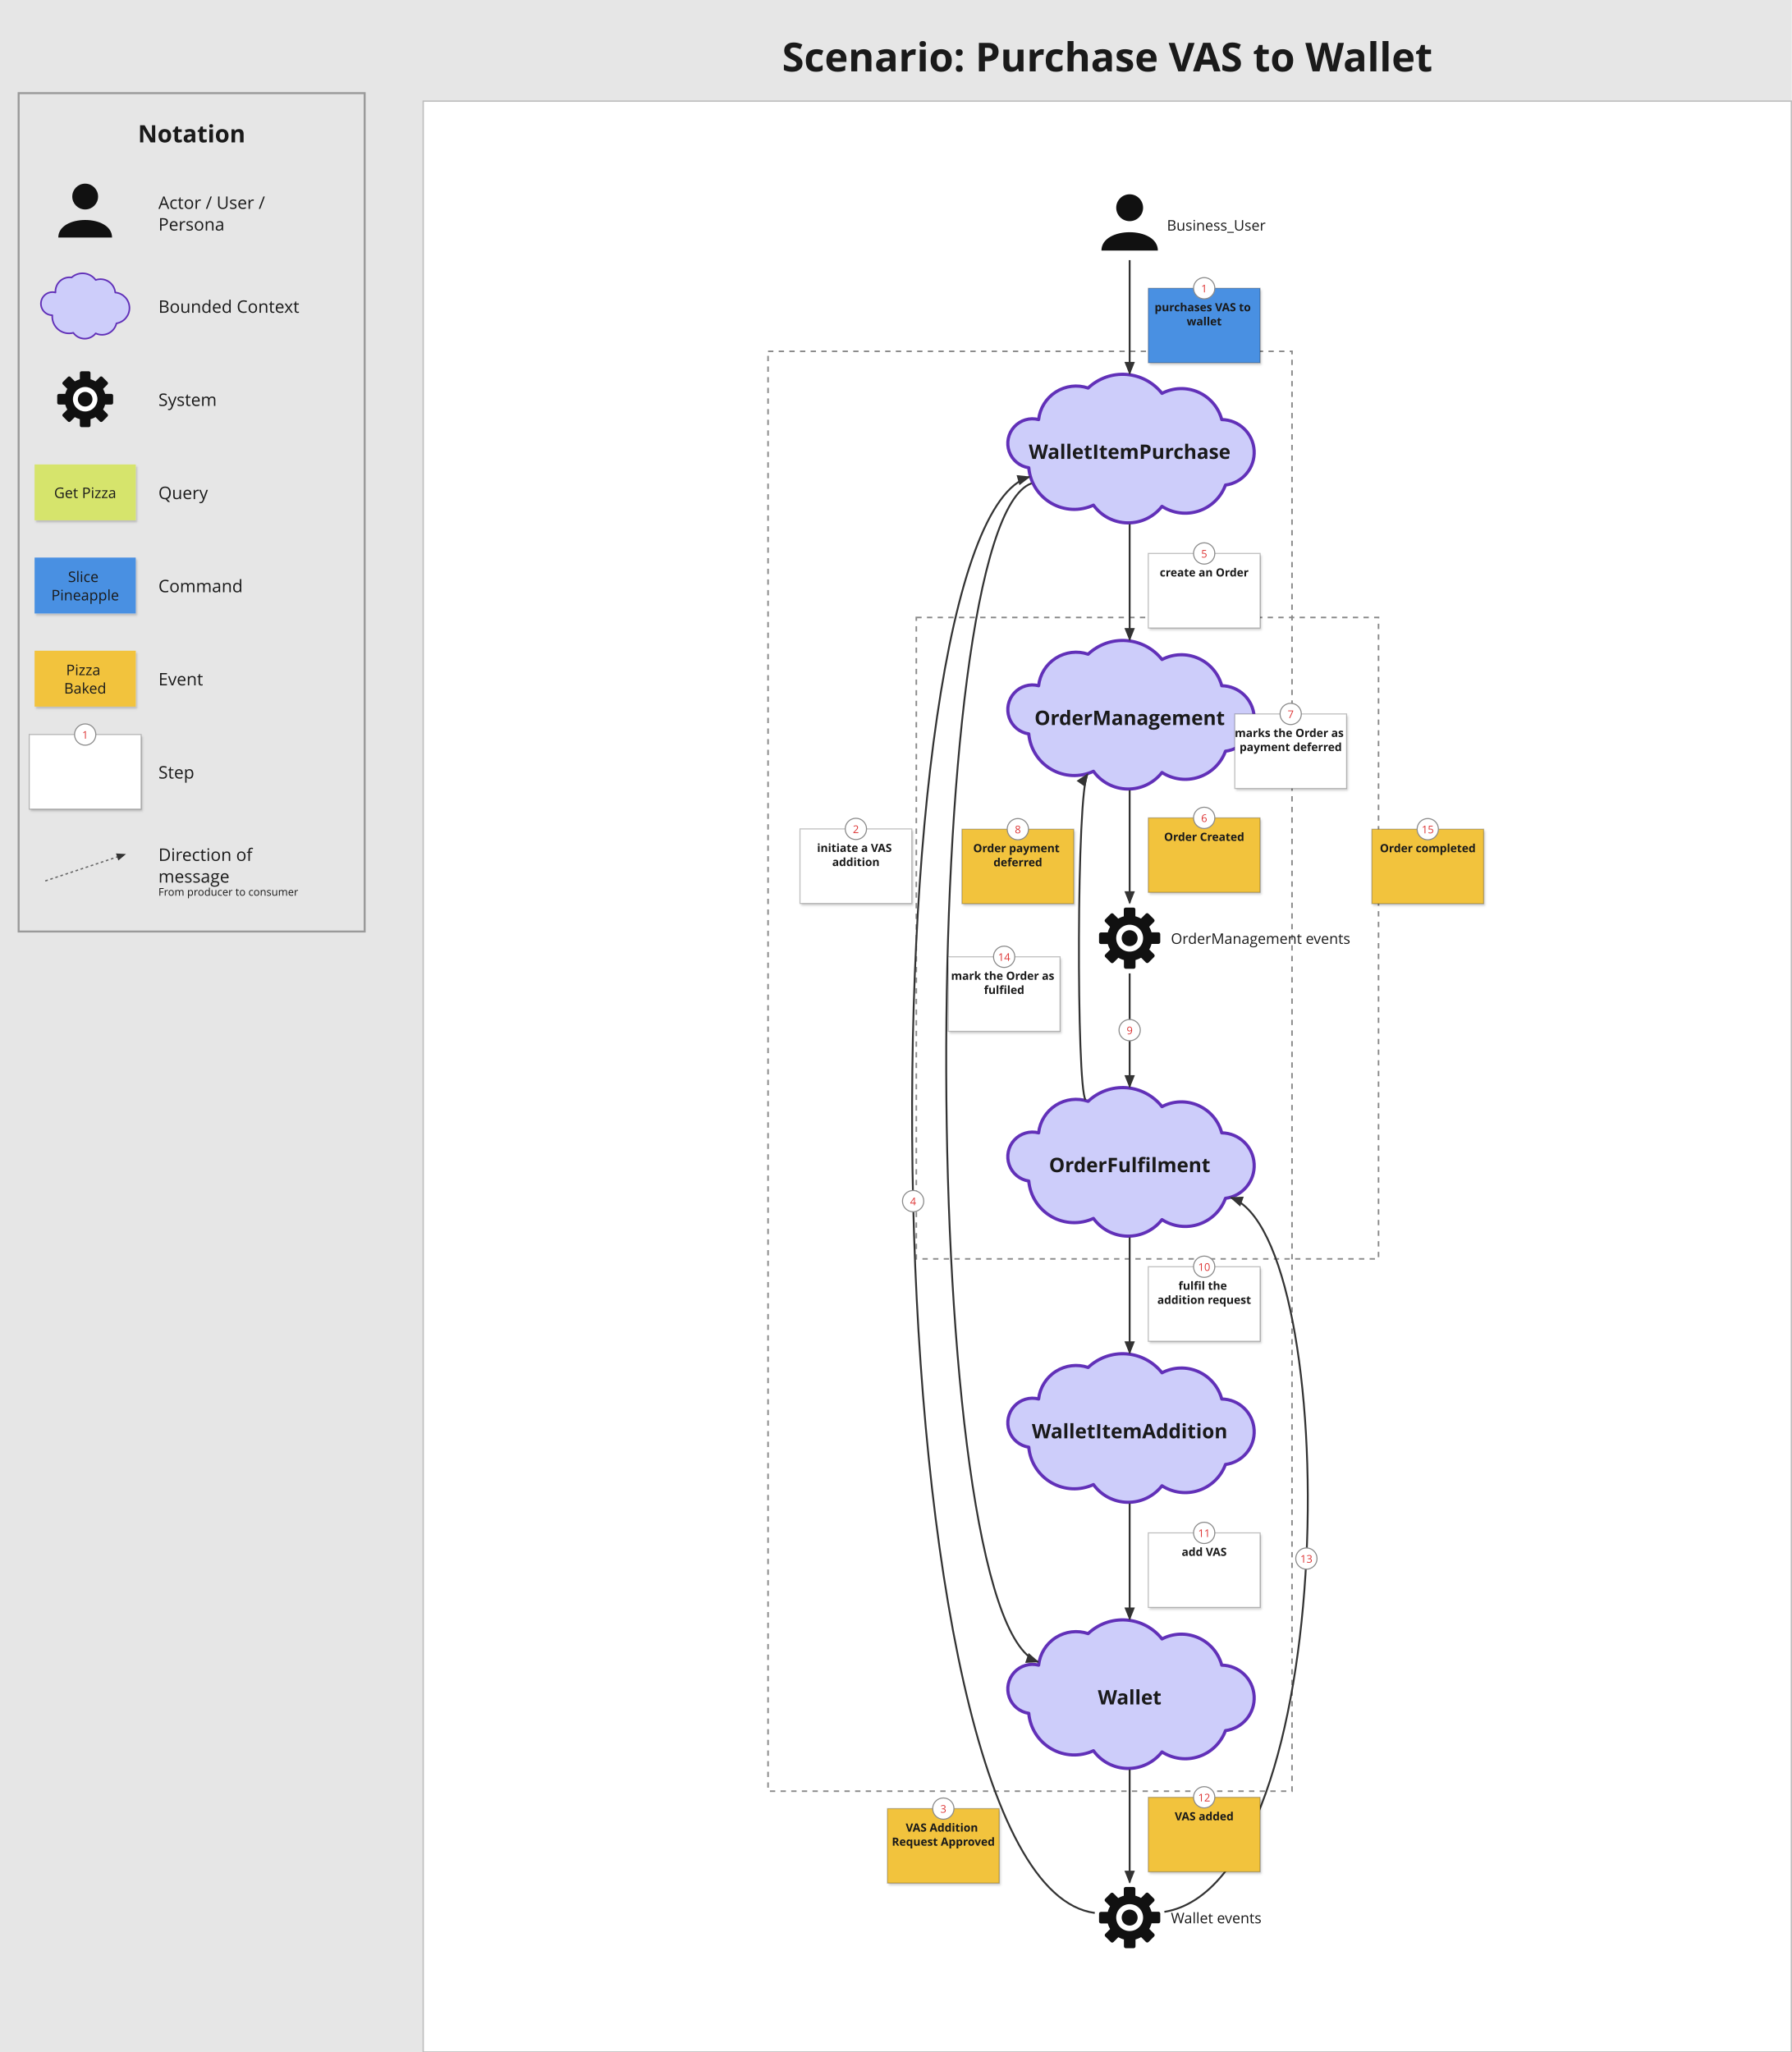
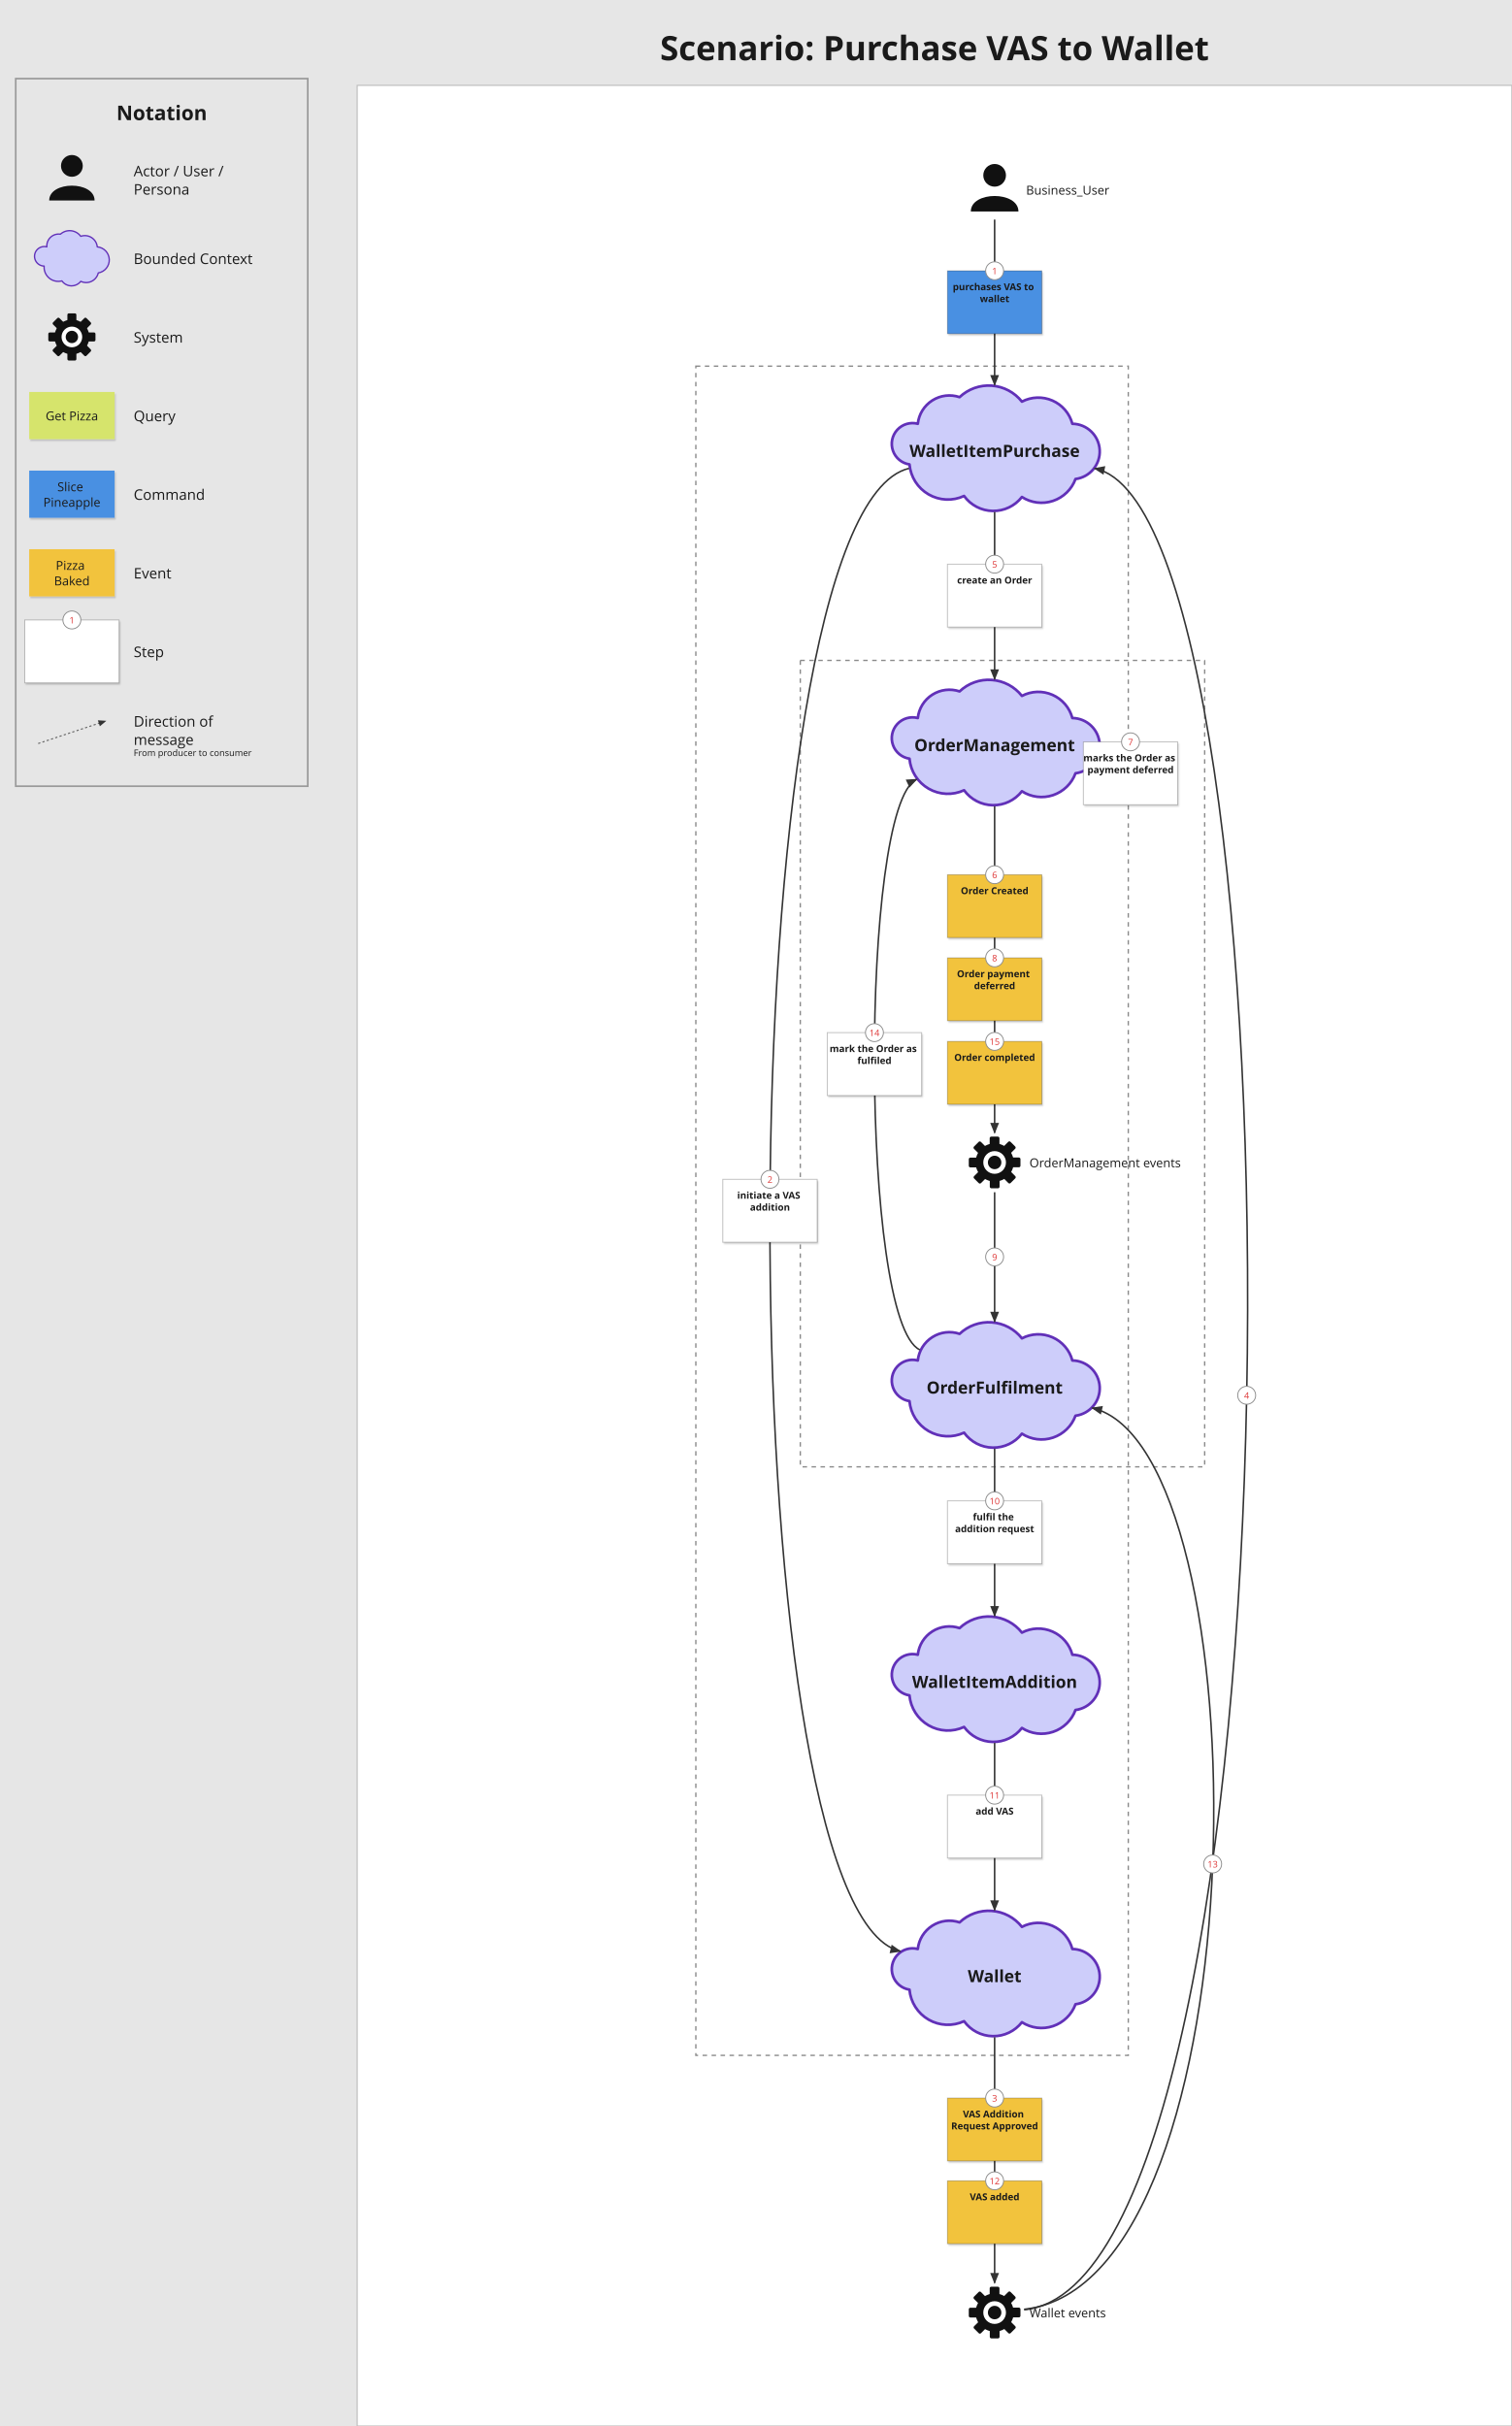
- <svg xmlns="http://www.w3.org/2000/svg" width="1346" height="1542" viewBox="0 0 1346 1542" font-family="'Open Sans', Arial, Helvetica, sans-serif">
+ <svg xmlns="http://www.w3.org/2000/svg" width="1346" height="2160" viewBox="0 0 1346 2160" font-family="'Open Sans', Arial, Helvetica, sans-serif">
  <defs>
    <filter id="shadow" x="-20%" y="-20%" width="150%" height="160%">
      <feDropShadow dx="1" dy="1.5" stdDeviation="1" flood-opacity="0.18" />
    </filter>
    <marker id="arrow" viewBox="0 0 10 10" refX="9" refY="5" markerWidth="7" markerHeight="7" orient="auto-start-reverse">
      <path d="M0,1L10,5L0,9Z" fill="#333" />
    </marker>
    <marker id="arrow-grey" viewBox="0 0 10 10" refX="9" refY="5" markerWidth="7" markerHeight="7" orient="auto-start-reverse">
      <path d="M0,1L10,5L0,9Z" fill="#9a9a9a" />
    </marker>
  </defs>
-   <rect width="1346" height="1542" fill="#e6e6e6" />
+   <rect width="1346" height="2160" fill="#e6e6e6" />
  <text x="832" y="42" font-size="30" font-weight="700" text-anchor="middle" dominant-baseline="central" fill="#1a1a1a">
    <tspan x="832" dy="0">Scenario: Purchase VAS to Wallet</tspan>
  </text>
-   <rect x="318" y="76" width="1028" height="1466" fill="#fff" stroke="#bdbdbd" />
+   <rect x="318" y="76" width="1028" height="2084" fill="#fff" stroke="#bdbdbd" />
  <g transform="translate(14,70)">
    <rect width="260" height="630" fill="#e6e6e6" stroke="#9a9a9a" stroke-width="1.5" />
    <text x="130" y="30" font-size="18" font-weight="700" text-anchor="middle" dominant-baseline="central" fill="#1a1a1a">
      <tspan x="130" dy="0">Notation</tspan>
    </text>
    <g transform="translate(50,90)">
      <circle cy="-12.3" r="9.7" fill="#111" />
      <path fill="#111" d="M-20.2,18.5C-20.2,0.9 20.2,0.9 20.2,18.5Z" />
    </g>
    <text x="105" y="81.9" font-size="13" font-weight="400" text-anchor="start" dominant-baseline="central" fill="#1a1a1a">
      <tspan x="105" dy="0">Actor / User /</tspan>
      <tspan x="105" dy="16.3">Persona</tspan>
    </text>
    <g transform="translate(50,160)">
      <path d="M-22.3,-10.2A10.6,10.6 0 0,1 -10.2,-21.5A12.3,12.3 0 0,1 7.9,-19.6A11.1,11.1 0 0,1 22.6,-10.2A11.7,11.7 0 0,1 23.5,13A11.1,11.1 0 0,1 7.9,20.5A10.5,10.5 0 0,1 -8.9,20.1A12.6,12.6 0 0,1 -24.7,6.9A8.7,8.7 0 1,1 -22.3,-10.2Z" fill="#cdcdfa" stroke="#6130b8" stroke-width="1.2" stroke-linejoin="round" />
    </g>
    <text x="105" y="160" font-size="13" font-weight="400" text-anchor="start" dominant-baseline="central" fill="#1a1a1a">
      <tspan x="105" dy="0">Bounded Context</tspan>
    </text>
    <g transform="translate(50,230)">
      <circle r="15.5" fill="#111" />
      <rect x="-4" y="-21" width="8" height="8.4" rx="1.3" fill="#111" transform="rotate(0)" />
      <rect x="-4" y="-21" width="8" height="8.4" rx="1.3" fill="#111" transform="rotate(45)" />
      <rect x="-4" y="-21" width="8" height="8.4" rx="1.3" fill="#111" transform="rotate(90)" />
      <rect x="-4" y="-21" width="8" height="8.4" rx="1.3" fill="#111" transform="rotate(135)" />
      <rect x="-4" y="-21" width="8" height="8.4" rx="1.3" fill="#111" transform="rotate(180)" />
      <rect x="-4" y="-21" width="8" height="8.4" rx="1.3" fill="#111" transform="rotate(225)" />
      <rect x="-4" y="-21" width="8" height="8.4" rx="1.3" fill="#111" transform="rotate(270)" />
      <rect x="-4" y="-21" width="8" height="8.4" rx="1.3" fill="#111" transform="rotate(315)" />
      <circle r="9.2" fill="#fff" />
      <circle r="5.5" fill="#111" />
    </g>
    <text x="105" y="230" font-size="13" font-weight="400" text-anchor="start" dominant-baseline="central" fill="#1a1a1a">
      <tspan x="105" dy="0">System</tspan>
    </text>
    <g transform="translate(50,300)">
      <rect x="-38" y="-21" width="76" height="42" fill="#d6e46c" filter="url(#shadow)" />
      <text x="0" y="0" font-size="11" font-weight="400" text-anchor="middle" dominant-baseline="central" fill="#1a1a1a">
        <tspan x="0" dy="0">Get Pizza</tspan>
      </text>
    </g>
    <text x="105" y="300" font-size="13" font-weight="400" text-anchor="start" dominant-baseline="central" fill="#1a1a1a">
      <tspan x="105" dy="0">Query</tspan>
    </text>
    <g transform="translate(50,370)">
      <rect x="-38" y="-21" width="76" height="42" fill="#4a90e2" filter="url(#shadow)" />
      <text x="0" y="-6.9" font-size="11" font-weight="400" text-anchor="middle" dominant-baseline="central" fill="#1a1a1a">
        <tspan x="0" dy="0">Slice</tspan>
        <tspan x="0" dy="13.8">Pineapple</tspan>
      </text>
    </g>
    <text x="105" y="370" font-size="13" font-weight="400" text-anchor="start" dominant-baseline="central" fill="#1a1a1a">
      <tspan x="105" dy="0">Command</tspan>
    </text>
    <g transform="translate(50,440)">
      <rect x="-38" y="-21" width="76" height="42" fill="#f2c33c" filter="url(#shadow)" />
      <text x="0" y="-6.9" font-size="11" font-weight="400" text-anchor="middle" dominant-baseline="central" fill="#1a1a1a">
        <tspan x="0" dy="0">Pizza</tspan>
        <tspan x="0" dy="13.8">Baked</tspan>
      </text>
    </g>
    <text x="105" y="440" font-size="13" font-weight="400" text-anchor="start" dominant-baseline="central" fill="#1a1a1a">
      <tspan x="105" dy="0">Event</tspan>
    </text>
    <g transform="translate(50,510)">
      <rect x="-42" y="-28" width="84" height="56" fill="#ffffff" stroke="rgba(0,0,0,.25)" stroke-width="0.8" filter="url(#shadow)" />
      <circle cy="-28" r="8" fill="#fff" stroke="#8a8a8a" stroke-width="0.8" />
      <text x="0" y="-28" font-size="8" font-weight="400" text-anchor="middle" dominant-baseline="central" fill="#d33">
        <tspan x="0" dy="0">1</tspan>
      </text>
    </g>
    <text x="105" y="510" font-size="13" font-weight="400" text-anchor="start" dominant-baseline="central" fill="#1a1a1a">
      <tspan x="105" dy="0">Step</tspan>
    </text>
    <g transform="translate(50,580)">
      <path d="M-30,12L30,-8" stroke="#666" stroke-dasharray="2 2" marker-end="url(#arrow)" />
    </g>
    <text x="105" y="571.9" font-size="13" font-weight="400" text-anchor="start" dominant-baseline="central" fill="#1a1a1a">
      <tspan x="105" dy="0">Direction of</tspan>
      <tspan x="105" dy="16.3">message</tspan>
    </text>
    <text x="105" y="600" font-size="8" font-weight="400" text-anchor="start" dominant-baseline="central" fill="#1a1a1a">
      <tspan x="105" dy="0">From producer to consumer</tspan>
    </text>
  </g>
-   <g transform="translate(693.8,86)">
-     <rect x="-5.3" y="378" width="347.3" height="482" fill="none" stroke="#8a8a8a" stroke-width="1.2" stroke-dasharray="4 4" />
-     <rect x="-116.7" y="178" width="393.7" height="1082" fill="none" stroke="#8a8a8a" stroke-width="1.2" stroke-dasharray="4 4" />
+   <g transform="translate(730.5,86)">
+     <rect x="-18" y="502" width="360" height="718" fill="none" stroke="#8a8a8a" stroke-width="1.2" stroke-dasharray="4 4" />
+     <rect x="-111" y="240" width="385" height="1504" fill="none" stroke="#8a8a8a" stroke-width="1.2" stroke-dasharray="4 4" />
    <g transform="translate(155,83)">
      <circle cy="-12.9" r="10.1" fill="#111" />
      <path fill="#111" d="M-21.2,19.3C-21.2,0.9 21.2,0.9 21.2,19.3Z" />
    </g>
-     <g transform="translate(155,787)">
-       <path d="M-68.4,-21.7A28.3,28.3 0 0,1 -31.2,-45.4A37.7,37.7 0 0,1 24.3,-41.4A31.4,31.4 0 0,1 69.2,-21.7A24.7,24.7 0 0,1 72,27.5A32.2,32.2 0 0,1 24.3,43.5A32.2,32.2 0 0,1 -27.2,42.6A34.3,34.3 0 0,1 -75.8,14.5A18.5,18.5 0 1,1 -68.4,-21.7Z" fill="#cdcdfa" stroke="#6130b8" stroke-width="2.4" stroke-linejoin="round" />
-     </g>
-     <text x="155" y="789" font-size="15" font-weight="700" text-anchor="middle" dominant-baseline="central" fill="#1a1a1a">
+     <g transform="translate(155,1147)">
+       <path d="M-68.4,-21.7A28.3,28.3 0 0,1 -31.2,-45.4A37.7,37.7 0 0,1 24.3,-41.4A31.4,31.4 0 0,1 69.2,-21.7A24.7,24.7 0 0,1 72,27.5A32.2,32.2 0 0,1 24.3,43.5A32.2,32.2 0 0,1 -27.2,42.6A34.3,34.3 0 0,1 -75.8,14.5A18.5,18.5 0 1,1 -68.4,-21.7Z" fill="#cdcdfa" stroke="#6130b8" stroke-width="2.4" stroke-linejoin="round" />
+     </g>
+     <text x="155" y="1149" font-size="15" font-weight="700" text-anchor="middle" dominant-baseline="central" fill="#1a1a1a">
      <tspan x="155" dy="0">OrderFulfilment</tspan>
    </text>
-     <g transform="translate(155,451)">
-       <path d="M-68.4,-21.7A28.3,28.3 0 0,1 -31.2,-45.4A37.7,37.7 0 0,1 24.3,-41.4A31.4,31.4 0 0,1 69.2,-21.7A24.7,24.7 0 0,1 72,27.5A32.2,32.2 0 0,1 24.3,43.5A32.2,32.2 0 0,1 -27.2,42.6A34.3,34.3 0 0,1 -75.8,14.5A18.5,18.5 0 1,1 -68.4,-21.7Z" fill="#cdcdfa" stroke="#6130b8" stroke-width="2.4" stroke-linejoin="round" />
-     </g>
-     <text x="155" y="453" font-size="15" font-weight="700" text-anchor="middle" dominant-baseline="central" fill="#1a1a1a">
+     <g transform="translate(155,575)">
+       <path d="M-68.4,-21.7A28.3,28.3 0 0,1 -31.2,-45.4A37.7,37.7 0 0,1 24.3,-41.4A31.4,31.4 0 0,1 69.2,-21.7A24.7,24.7 0 0,1 72,27.5A32.2,32.2 0 0,1 24.3,43.5A32.2,32.2 0 0,1 -27.2,42.6A34.3,34.3 0 0,1 -75.8,14.5A18.5,18.5 0 1,1 -68.4,-21.7Z" fill="#cdcdfa" stroke="#6130b8" stroke-width="2.4" stroke-linejoin="round" />
+     </g>
+     <text x="155" y="577" font-size="15" font-weight="700" text-anchor="middle" dominant-baseline="central" fill="#1a1a1a">
      <tspan x="155" dy="0">OrderManagement</tspan>
    </text>
-     <g transform="translate(155,1187)">
-       <path d="M-68.4,-21.7A28.3,28.3 0 0,1 -31.2,-45.4A37.7,37.7 0 0,1 24.3,-41.4A31.4,31.4 0 0,1 69.2,-21.7A24.7,24.7 0 0,1 72,27.5A32.2,32.2 0 0,1 24.3,43.5A32.2,32.2 0 0,1 -27.2,42.6A34.3,34.3 0 0,1 -75.8,14.5A18.5,18.5 0 1,1 -68.4,-21.7Z" fill="#cdcdfa" stroke="#6130b8" stroke-width="2.4" stroke-linejoin="round" />
-     </g>
-     <text x="155" y="1189" font-size="15" font-weight="700" text-anchor="middle" dominant-baseline="central" fill="#1a1a1a">
+     <g transform="translate(155,1671)">
+       <path d="M-68.4,-21.7A28.3,28.3 0 0,1 -31.2,-45.4A37.7,37.7 0 0,1 24.3,-41.4A31.4,31.4 0 0,1 69.2,-21.7A24.7,24.7 0 0,1 72,27.5A32.2,32.2 0 0,1 24.3,43.5A32.2,32.2 0 0,1 -27.2,42.6A34.3,34.3 0 0,1 -75.8,14.5A18.5,18.5 0 1,1 -68.4,-21.7Z" fill="#cdcdfa" stroke="#6130b8" stroke-width="2.4" stroke-linejoin="round" />
+     </g>
+     <text x="155" y="1673" font-size="15" font-weight="700" text-anchor="middle" dominant-baseline="central" fill="#1a1a1a">
      <tspan x="155" dy="0">Wallet</tspan>
    </text>
-     <g transform="translate(155,987)">
-       <path d="M-68.4,-21.7A28.3,28.3 0 0,1 -31.2,-45.4A37.7,37.7 0 0,1 24.3,-41.4A31.4,31.4 0 0,1 69.2,-21.7A24.7,24.7 0 0,1 72,27.5A32.2,32.2 0 0,1 24.3,43.5A32.2,32.2 0 0,1 -27.2,42.6A34.3,34.3 0 0,1 -75.8,14.5A18.5,18.5 0 1,1 -68.4,-21.7Z" fill="#cdcdfa" stroke="#6130b8" stroke-width="2.4" stroke-linejoin="round" />
-     </g>
-     <text x="155" y="989" font-size="15" font-weight="700" text-anchor="middle" dominant-baseline="central" fill="#1a1a1a">
+     <g transform="translate(155,1409)">
+       <path d="M-68.4,-21.7A28.3,28.3 0 0,1 -31.2,-45.4A37.7,37.7 0 0,1 24.3,-41.4A31.4,31.4 0 0,1 69.2,-21.7A24.7,24.7 0 0,1 72,27.5A32.2,32.2 0 0,1 24.3,43.5A32.2,32.2 0 0,1 -27.2,42.6A34.3,34.3 0 0,1 -75.8,14.5A18.5,18.5 0 1,1 -68.4,-21.7Z" fill="#cdcdfa" stroke="#6130b8" stroke-width="2.4" stroke-linejoin="round" />
+     </g>
+     <text x="155" y="1411" font-size="15" font-weight="700" text-anchor="middle" dominant-baseline="central" fill="#1a1a1a">
      <tspan x="155" dy="0">WalletItemAddition</tspan>
    </text>
-     <g transform="translate(155,251)">
-       <path d="M-68.4,-21.7A28.3,28.3 0 0,1 -31.2,-45.4A37.7,37.7 0 0,1 24.3,-41.4A31.4,31.4 0 0,1 69.2,-21.7A24.7,24.7 0 0,1 72,27.5A32.2,32.2 0 0,1 24.3,43.5A32.2,32.2 0 0,1 -27.2,42.6A34.3,34.3 0 0,1 -75.8,14.5A18.5,18.5 0 1,1 -68.4,-21.7Z" fill="#cdcdfa" stroke="#6130b8" stroke-width="2.4" stroke-linejoin="round" />
-     </g>
-     <text x="155" y="253" font-size="15" font-weight="700" text-anchor="middle" dominant-baseline="central" fill="#1a1a1a">
+     <g transform="translate(155,313)">
+       <path d="M-68.4,-21.7A28.3,28.3 0 0,1 -31.2,-45.4A37.7,37.7 0 0,1 24.3,-41.4A31.4,31.4 0 0,1 69.2,-21.7A24.7,24.7 0 0,1 72,27.5A32.2,32.2 0 0,1 24.3,43.5A32.2,32.2 0 0,1 -27.2,42.6A34.3,34.3 0 0,1 -75.8,14.5A18.5,18.5 0 1,1 -68.4,-21.7Z" fill="#cdcdfa" stroke="#6130b8" stroke-width="2.4" stroke-linejoin="round" />
+     </g>
+     <text x="155" y="315" font-size="15" font-weight="700" text-anchor="middle" dominant-baseline="central" fill="#1a1a1a">
      <tspan x="155" dy="0">WalletItemPurchase</tspan>
    </text>
-     <g transform="translate(155,619)">
+     <g transform="translate(155,949)">
      <circle r="17" fill="#111" />
      <rect x="-4.4" y="-23" width="8.7" height="9.2" rx="1.4" fill="#111" transform="rotate(0)" />
      <rect x="-4.4" y="-23" width="8.7" height="9.2" rx="1.4" fill="#111" transform="rotate(45)" />
      <rect x="-4.4" y="-23" width="8.7" height="9.2" rx="1.4" fill="#111" transform="rotate(90)" />
      <rect x="-4.4" y="-23" width="8.7" height="9.2" rx="1.4" fill="#111" transform="rotate(135)" />
      <rect x="-4.4" y="-23" width="8.7" height="9.2" rx="1.4" fill="#111" transform="rotate(180)" />
      <rect x="-4.4" y="-23" width="8.7" height="9.2" rx="1.4" fill="#111" transform="rotate(225)" />
      <rect x="-4.4" y="-23" width="8.7" height="9.2" rx="1.4" fill="#111" transform="rotate(270)" />
      <rect x="-4.4" y="-23" width="8.7" height="9.2" rx="1.4" fill="#111" transform="rotate(315)" />
      <circle r="10.1" fill="#fff" />
      <circle r="6" fill="#111" />
    </g>
-     <g transform="translate(155,1355)">
+     <g transform="translate(155,1973)">
      <circle r="17" fill="#111" />
      <rect x="-4.4" y="-23" width="8.7" height="9.2" rx="1.4" fill="#111" transform="rotate(0)" />
      <rect x="-4.4" y="-23" width="8.7" height="9.2" rx="1.4" fill="#111" transform="rotate(45)" />
      <rect x="-4.4" y="-23" width="8.7" height="9.2" rx="1.4" fill="#111" transform="rotate(90)" />
      <rect x="-4.4" y="-23" width="8.7" height="9.2" rx="1.4" fill="#111" transform="rotate(135)" />
      <rect x="-4.4" y="-23" width="8.7" height="9.2" rx="1.4" fill="#111" transform="rotate(180)" />
      <rect x="-4.4" y="-23" width="8.7" height="9.2" rx="1.4" fill="#111" transform="rotate(225)" />
      <rect x="-4.4" y="-23" width="8.7" height="9.2" rx="1.4" fill="#111" transform="rotate(270)" />
      <rect x="-4.4" y="-23" width="8.7" height="9.2" rx="1.4" fill="#111" transform="rotate(315)" />
      <circle r="10.1" fill="#fff" />
      <circle r="6" fill="#111" />
    </g>
-     <path d="M155,109.5C155,152.1 155,152.1 155,194.8" fill="none" stroke="#333" stroke-width="1.4" marker-end="url(#arrow)" />
-     <path d="M81.3,277.2C-5,307.8 -5,1130.8 86.1,1162.8" fill="none" stroke="#333" stroke-width="1.4" marker-end="url(#arrow)" />
-     <path d="M155,1243.8C155,1286.2 155,1286.2 155,1328.6" fill="none" stroke="#333" stroke-width="1.4" marker-end="url(#arrow)" />
-     <path d="M128.8,1351.5C-45,1328.6 -45,307.8 79.6,272.4" fill="none" stroke="#333" stroke-width="1.4" marker-end="url(#arrow)" />
-     <path d="M155,307.8C155,351.3 155,351.3 155,394.8" fill="none" stroke="#333" stroke-width="1.4" marker-end="url(#arrow)" />
-     <path d="M155,507.8C155,550.2 155,550.2 155,592.6" fill="none" stroke="#333" stroke-width="1.4" marker-end="url(#arrow)" />
-     <path d="M155,645.5C155,688.1 155,688.1 155,730.8" fill="none" stroke="#333" stroke-width="1.4" marker-end="url(#arrow)" />
-     <path d="M155,843.8C155,887.3 155,887.3 155,930.8" fill="none" stroke="#333" stroke-width="1.4" marker-end="url(#arrow)" />
-     <path d="M155,1043.8C155,1087.3 155,1087.3 155,1130.8" fill="none" stroke="#333" stroke-width="1.4" marker-end="url(#arrow)" />
-     <path d="M181.1,1350.7C315,1328.6 315,843.8 231.1,814" fill="none" stroke="#333" stroke-width="1.4" marker-end="url(#arrow)" />
-     <path d="M121.8,740.4C115,730.8 115,507.8 123.4,495.8" fill="none" stroke="#333" stroke-width="1.4" marker-end="url(#arrow)" />
-     <g transform="translate(-7.7,816.6)">
+     <path d="M155,109.5C155,183.1 155,183.1 155,256.8" fill="none" stroke="#333" stroke-width="1.4" marker-end="url(#arrow)" />
+     <path d="M78.8,331C-85,369.8 -85,1614.8 71,1651.3" fill="none" stroke="#333" stroke-width="1.4" marker-end="url(#arrow)" />
+     <path d="M155,1727.8C155,1837.2 155,1837.2 155,1946.6" fill="none" stroke="#333" stroke-width="1.4" marker-end="url(#arrow)" />
+     <path d="M181.3,1970.5C435,1946.6 435,369.8 244.1,331.1" fill="none" stroke="#333" stroke-width="1.4" marker-end="url(#arrow)" />
+     <path d="M155,369.8C155,444.3 155,444.3 155,518.8" fill="none" stroke="#333" stroke-width="1.4" marker-end="url(#arrow)" />
+     <path d="M155,631.8C155,777.2 155,777.2 155,922.6" fill="none" stroke="#333" stroke-width="1.4" marker-end="url(#arrow)" />
+     <path d="M155,975.5C155,1033.1 155,1033.1 155,1090.8" fill="none" stroke="#333" stroke-width="1.4" marker-end="url(#arrow)" />
+     <path d="M155,1203.8C155,1278.3 155,1278.3 155,1352.8" fill="none" stroke="#333" stroke-width="1.4" marker-end="url(#arrow)" />
+     <path d="M155,1465.8C155,1540.3 155,1540.3 155,1614.8" fill="none" stroke="#333" stroke-width="1.4" marker-end="url(#arrow)" />
+     <path d="M181.3,1970.1C395,1946.6 395,1203.8 241.9,1167.6" fill="none" stroke="#333" stroke-width="1.4" marker-end="url(#arrow)" />
+     <path d="M88.4,1115.8C35,1090.8 35,631.8 85.5,607.9" fill="none" stroke="#333" stroke-width="1.4" marker-end="url(#arrow)" />
+     <g transform="translate(379.4,1156.3)">
      <circle r="8" fill="#fff" stroke="#8a8a8a" stroke-width="0.8" />
      <text x="0" y="0" font-size="8" font-weight="400" text-anchor="middle" dominant-baseline="central" fill="#d33">
        <tspan x="0" dy="0">4</tspan>
      </text>
    </g>
-     <g transform="translate(155,688.1)">
+     <g transform="translate(155,1033.1)">
      <circle r="8" fill="#fff" stroke="#8a8a8a" stroke-width="0.8" />
      <text x="0" y="0" font-size="8" font-weight="400" text-anchor="middle" dominant-baseline="central" fill="#d33">
        <tspan x="0" dy="0">9</tspan>
      </text>
    </g>
-     <g transform="translate(287.8,1085.2)">
+     <g transform="translate(349.1,1573.6)">
      <circle r="8" fill="#fff" stroke="#8a8a8a" stroke-width="0.8" />
      <text x="0" y="0" font-size="8" font-weight="400" text-anchor="middle" dominant-baseline="central" fill="#d33">
        <tspan x="0" dy="0">13</tspan>
      </text>
    </g>
-     <g transform="translate(211,158.6)">
+     <g transform="translate(155,183.1)">
      <rect x="-42" y="-28" width="84" height="56" fill="#4a90e2" stroke="rgba(0,0,0,.25)" stroke-width="0.8" filter="url(#shadow)" />
      <text x="0" y="-14" font-size="8.5" font-weight="700" text-anchor="middle" dominant-baseline="central" fill="#1a1a1a">
        <tspan x="0" dy="0">purchases VAS to</tspan>
        <tspan x="0" dy="10.6">wallet</tspan>
      </text>
      <circle cy="-28" r="8" fill="#fff" stroke="#8a8a8a" stroke-width="0.8" />
      <text x="0" y="-28" font-size="8" font-weight="400" text-anchor="middle" dominant-baseline="central" fill="#d33">
        <tspan x="0" dy="0">1</tspan>
      </text>
    </g>
-     <g transform="translate(-50.7,564.9)">
+     <g transform="translate(-45,992)">
      <rect x="-42" y="-28" width="84" height="56" fill="#ffffff" stroke="rgba(0,0,0,.25)" stroke-width="0.8" filter="url(#shadow)" />
      <text x="0" y="-14" font-size="8.5" font-weight="700" text-anchor="middle" dominant-baseline="central" fill="#1a1a1a">
        <tspan x="0" dy="0">initiate a VAS</tspan>
        <tspan x="0" dy="10.6">addition</tspan>
      </text>
      <circle cy="-28" r="8" fill="#fff" stroke="#8a8a8a" stroke-width="0.8" />
      <text x="0" y="-28" font-size="8" font-weight="400" text-anchor="middle" dominant-baseline="central" fill="#d33">
        <tspan x="0" dy="0">2</tspan>
      </text>
    </g>
-     <g transform="translate(15,1301.1)">
+     <g transform="translate(155,1810)">
      <rect x="-42" y="-28" width="84" height="56" fill="#f2c33c" stroke="rgba(0,0,0,.25)" stroke-width="0.8" filter="url(#shadow)" />
      <text x="0" y="-14" font-size="8.5" font-weight="700" text-anchor="middle" dominant-baseline="central" fill="#1a1a1a">
        <tspan x="0" dy="0">VAS Addition</tspan>
        <tspan x="0" dy="10.6">Request Approved</tspan>
      </text>
      <circle cy="-28" r="8" fill="#fff" stroke="#8a8a8a" stroke-width="0.8" />
      <text x="0" y="-28" font-size="8" font-weight="400" text-anchor="middle" dominant-baseline="central" fill="#d33">
        <tspan x="0" dy="0">3</tspan>
      </text>
    </g>
-     <g transform="translate(211,1292.6)">
+     <g transform="translate(155,1883.7)">
      <rect x="-42" y="-28" width="84" height="56" fill="#f2c33c" stroke="rgba(0,0,0,.25)" stroke-width="0.8" filter="url(#shadow)" />
      <text x="0" y="-14" font-size="8.5" font-weight="700" text-anchor="middle" dominant-baseline="central" fill="#1a1a1a">
        <tspan x="0" dy="0">VAS added</tspan>
      </text>
      <circle cy="-28" r="8" fill="#fff" stroke="#8a8a8a" stroke-width="0.8" />
      <text x="0" y="-28" font-size="8" font-weight="400" text-anchor="middle" dominant-baseline="central" fill="#d33">
        <tspan x="0" dy="0">12</tspan>
      </text>
    </g>
-     <g transform="translate(211,357.9)">
+     <g transform="translate(155,444.3)">
      <rect x="-42" y="-28" width="84" height="56" fill="#ffffff" stroke="rgba(0,0,0,.25)" stroke-width="0.8" filter="url(#shadow)" />
      <text x="0" y="-14" font-size="8.5" font-weight="700" text-anchor="middle" dominant-baseline="central" fill="#1a1a1a">
        <tspan x="0" dy="0">create an Order</tspan>
      </text>
      <circle cy="-28" r="8" fill="#fff" stroke="#8a8a8a" stroke-width="0.8" />
      <text x="0" y="-28" font-size="8" font-weight="400" text-anchor="middle" dominant-baseline="central" fill="#d33">
        <tspan x="0" dy="0">5</tspan>
      </text>
    </g>
-     <g transform="translate(211,556.6)">
+     <g transform="translate(155,720.8)">
      <rect x="-42" y="-28" width="84" height="56" fill="#f2c33c" stroke="rgba(0,0,0,.25)" stroke-width="0.8" filter="url(#shadow)" />
      <text x="0" y="-14" font-size="8.5" font-weight="700" text-anchor="middle" dominant-baseline="central" fill="#1a1a1a">
        <tspan x="0" dy="0">Order Created</tspan>
      </text>
      <circle cy="-28" r="8" fill="#fff" stroke="#8a8a8a" stroke-width="0.8" />
      <text x="0" y="-28" font-size="8" font-weight="400" text-anchor="middle" dominant-baseline="central" fill="#d33">
        <tspan x="0" dy="0">6</tspan>
      </text>
    </g>
-     <g transform="translate(71,565.1)">
+     <g transform="translate(155,794.8)">
      <rect x="-42" y="-28" width="84" height="56" fill="#f2c33c" stroke="rgba(0,0,0,.25)" stroke-width="0.8" filter="url(#shadow)" />
      <text x="0" y="-14" font-size="8.5" font-weight="700" text-anchor="middle" dominant-baseline="central" fill="#1a1a1a">
        <tspan x="0" dy="0">Order payment</tspan>
        <tspan x="0" dy="10.6">deferred</tspan>
      </text>
      <circle cy="-28" r="8" fill="#fff" stroke="#8a8a8a" stroke-width="0.8" />
      <text x="0" y="-28" font-size="8" font-weight="400" text-anchor="middle" dominant-baseline="central" fill="#d33">
        <tspan x="0" dy="0">8</tspan>
      </text>
    </g>
-     <g transform="translate(379,565.1)">
+     <g transform="translate(155,869.2)">
      <rect x="-42" y="-28" width="84" height="56" fill="#f2c33c" stroke="rgba(0,0,0,.25)" stroke-width="0.8" filter="url(#shadow)" />
      <text x="0" y="-14" font-size="8.5" font-weight="700" text-anchor="middle" dominant-baseline="central" fill="#1a1a1a">
        <tspan x="0" dy="0">Order completed</tspan>
      </text>
      <circle cy="-28" r="8" fill="#fff" stroke="#8a8a8a" stroke-width="0.8" />
      <text x="0" y="-28" font-size="8" font-weight="400" text-anchor="middle" dominant-baseline="central" fill="#d33">
        <tspan x="0" dy="0">15</tspan>
      </text>
    </g>
-     <g transform="translate(276,478.5)">
+     <g transform="translate(276,602.5)">
      <rect x="-42" y="-28" width="84" height="56" fill="#ffffff" stroke="rgba(0,0,0,.25)" stroke-width="0.8" filter="url(#shadow)" />
      <text x="0" y="-14" font-size="8.5" font-weight="700" text-anchor="middle" dominant-baseline="central" fill="#1a1a1a">
        <tspan x="0" dy="0">marks the Order as</tspan>
        <tspan x="0" dy="10.6">payment deferred</tspan>
      </text>
      <circle cy="-28" r="8" fill="#fff" stroke="#8a8a8a" stroke-width="0.8" />
      <text x="0" y="-28" font-size="8" font-weight="400" text-anchor="middle" dominant-baseline="central" fill="#d33">
        <tspan x="0" dy="0">7</tspan>
      </text>
    </g>
-     <g transform="translate(211,893.9)">
+     <g transform="translate(155,1278.3)">
      <rect x="-42" y="-28" width="84" height="56" fill="#ffffff" stroke="rgba(0,0,0,.25)" stroke-width="0.8" filter="url(#shadow)" />
      <text x="0" y="-14" font-size="8.5" font-weight="700" text-anchor="middle" dominant-baseline="central" fill="#1a1a1a">
        <tspan x="0" dy="0">fulfil the</tspan>
        <tspan x="0" dy="10.6">addition request</tspan>
      </text>
      <circle cy="-28" r="8" fill="#fff" stroke="#8a8a8a" stroke-width="0.8" />
      <text x="0" y="-28" font-size="8" font-weight="400" text-anchor="middle" dominant-baseline="central" fill="#d33">
        <tspan x="0" dy="0">10</tspan>
      </text>
    </g>
-     <g transform="translate(211,1093.9)">
+     <g transform="translate(155,1540.3)">
      <rect x="-42" y="-28" width="84" height="56" fill="#ffffff" stroke="rgba(0,0,0,.25)" stroke-width="0.8" filter="url(#shadow)" />
      <text x="0" y="-14" font-size="8.5" font-weight="700" text-anchor="middle" dominant-baseline="central" fill="#1a1a1a">
        <tspan x="0" dy="0">add VAS</tspan>
      </text>
      <circle cy="-28" r="8" fill="#fff" stroke="#8a8a8a" stroke-width="0.8" />
      <text x="0" y="-28" font-size="8" font-weight="400" text-anchor="middle" dominant-baseline="central" fill="#d33">
        <tspan x="0" dy="0">11</tspan>
      </text>
    </g>
-     <g transform="translate(60.7,661)">
+     <g transform="translate(48,861.4)">
      <rect x="-42" y="-28" width="84" height="56" fill="#ffffff" stroke="rgba(0,0,0,.25)" stroke-width="0.8" filter="url(#shadow)" />
      <text x="0" y="-14" font-size="8.5" font-weight="700" text-anchor="middle" dominant-baseline="central" fill="#1a1a1a">
        <tspan x="0" dy="0">mark the Order as</tspan>
        <tspan x="0" dy="10.6">fulfiled</tspan>
      </text>
      <circle cy="-28" r="8" fill="#fff" stroke="#8a8a8a" stroke-width="0.8" />
      <text x="0" y="-28" font-size="8" font-weight="400" text-anchor="middle" dominant-baseline="central" fill="#d33">
        <tspan x="0" dy="0">14</tspan>
      </text>
    </g>
    <text x="183" y="83" font-size="11" font-weight="400" text-anchor="start" dominant-baseline="central" fill="#1a1a1a">
      <tspan x="183" dy="0">Business_User</tspan>
    </text>
-     <text x="186" y="619" font-size="11" font-weight="400" text-anchor="start" dominant-baseline="central" fill="#1a1a1a">
+     <text x="186" y="949" font-size="11" font-weight="400" text-anchor="start" dominant-baseline="central" fill="#1a1a1a">
      <tspan x="186" dy="0">OrderManagement events</tspan>
    </text>
-     <text x="186" y="1355" font-size="11" font-weight="400" text-anchor="start" dominant-baseline="central" fill="#1a1a1a">
+     <text x="186" y="1973" font-size="11" font-weight="400" text-anchor="start" dominant-baseline="central" fill="#1a1a1a">
      <tspan x="186" dy="0">Wallet events</tspan>
    </text>
  </g>
</svg>
